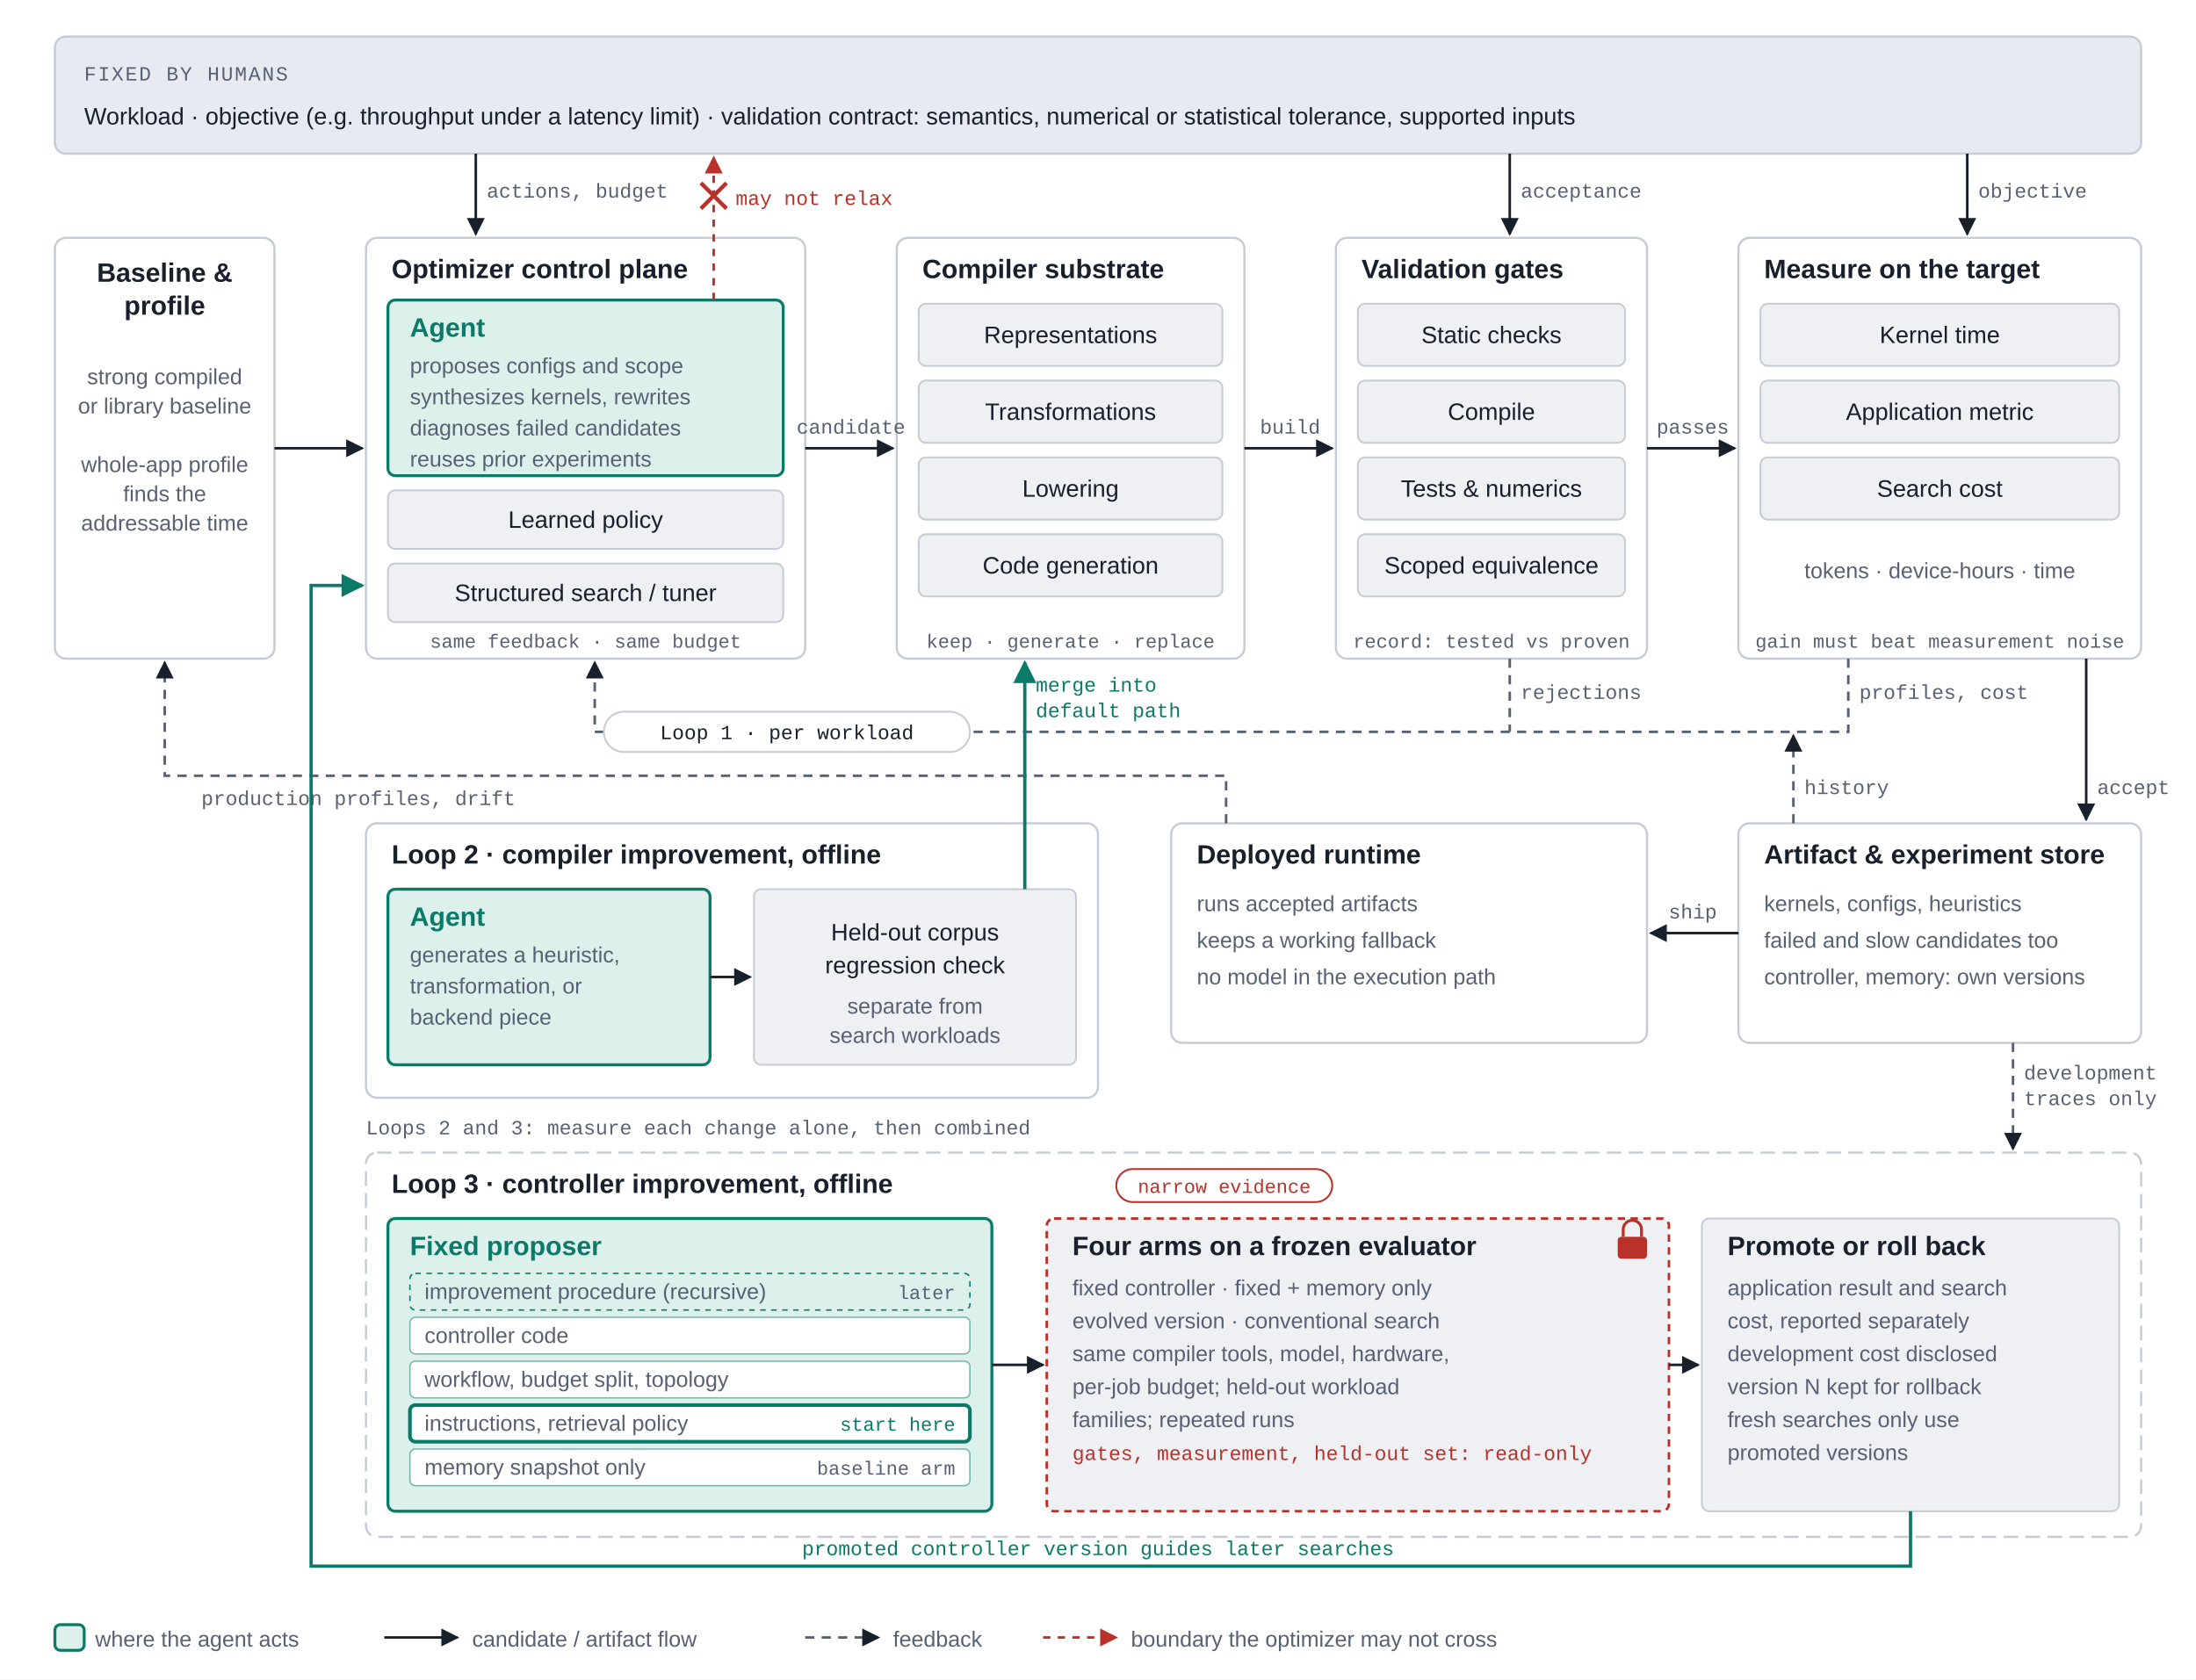
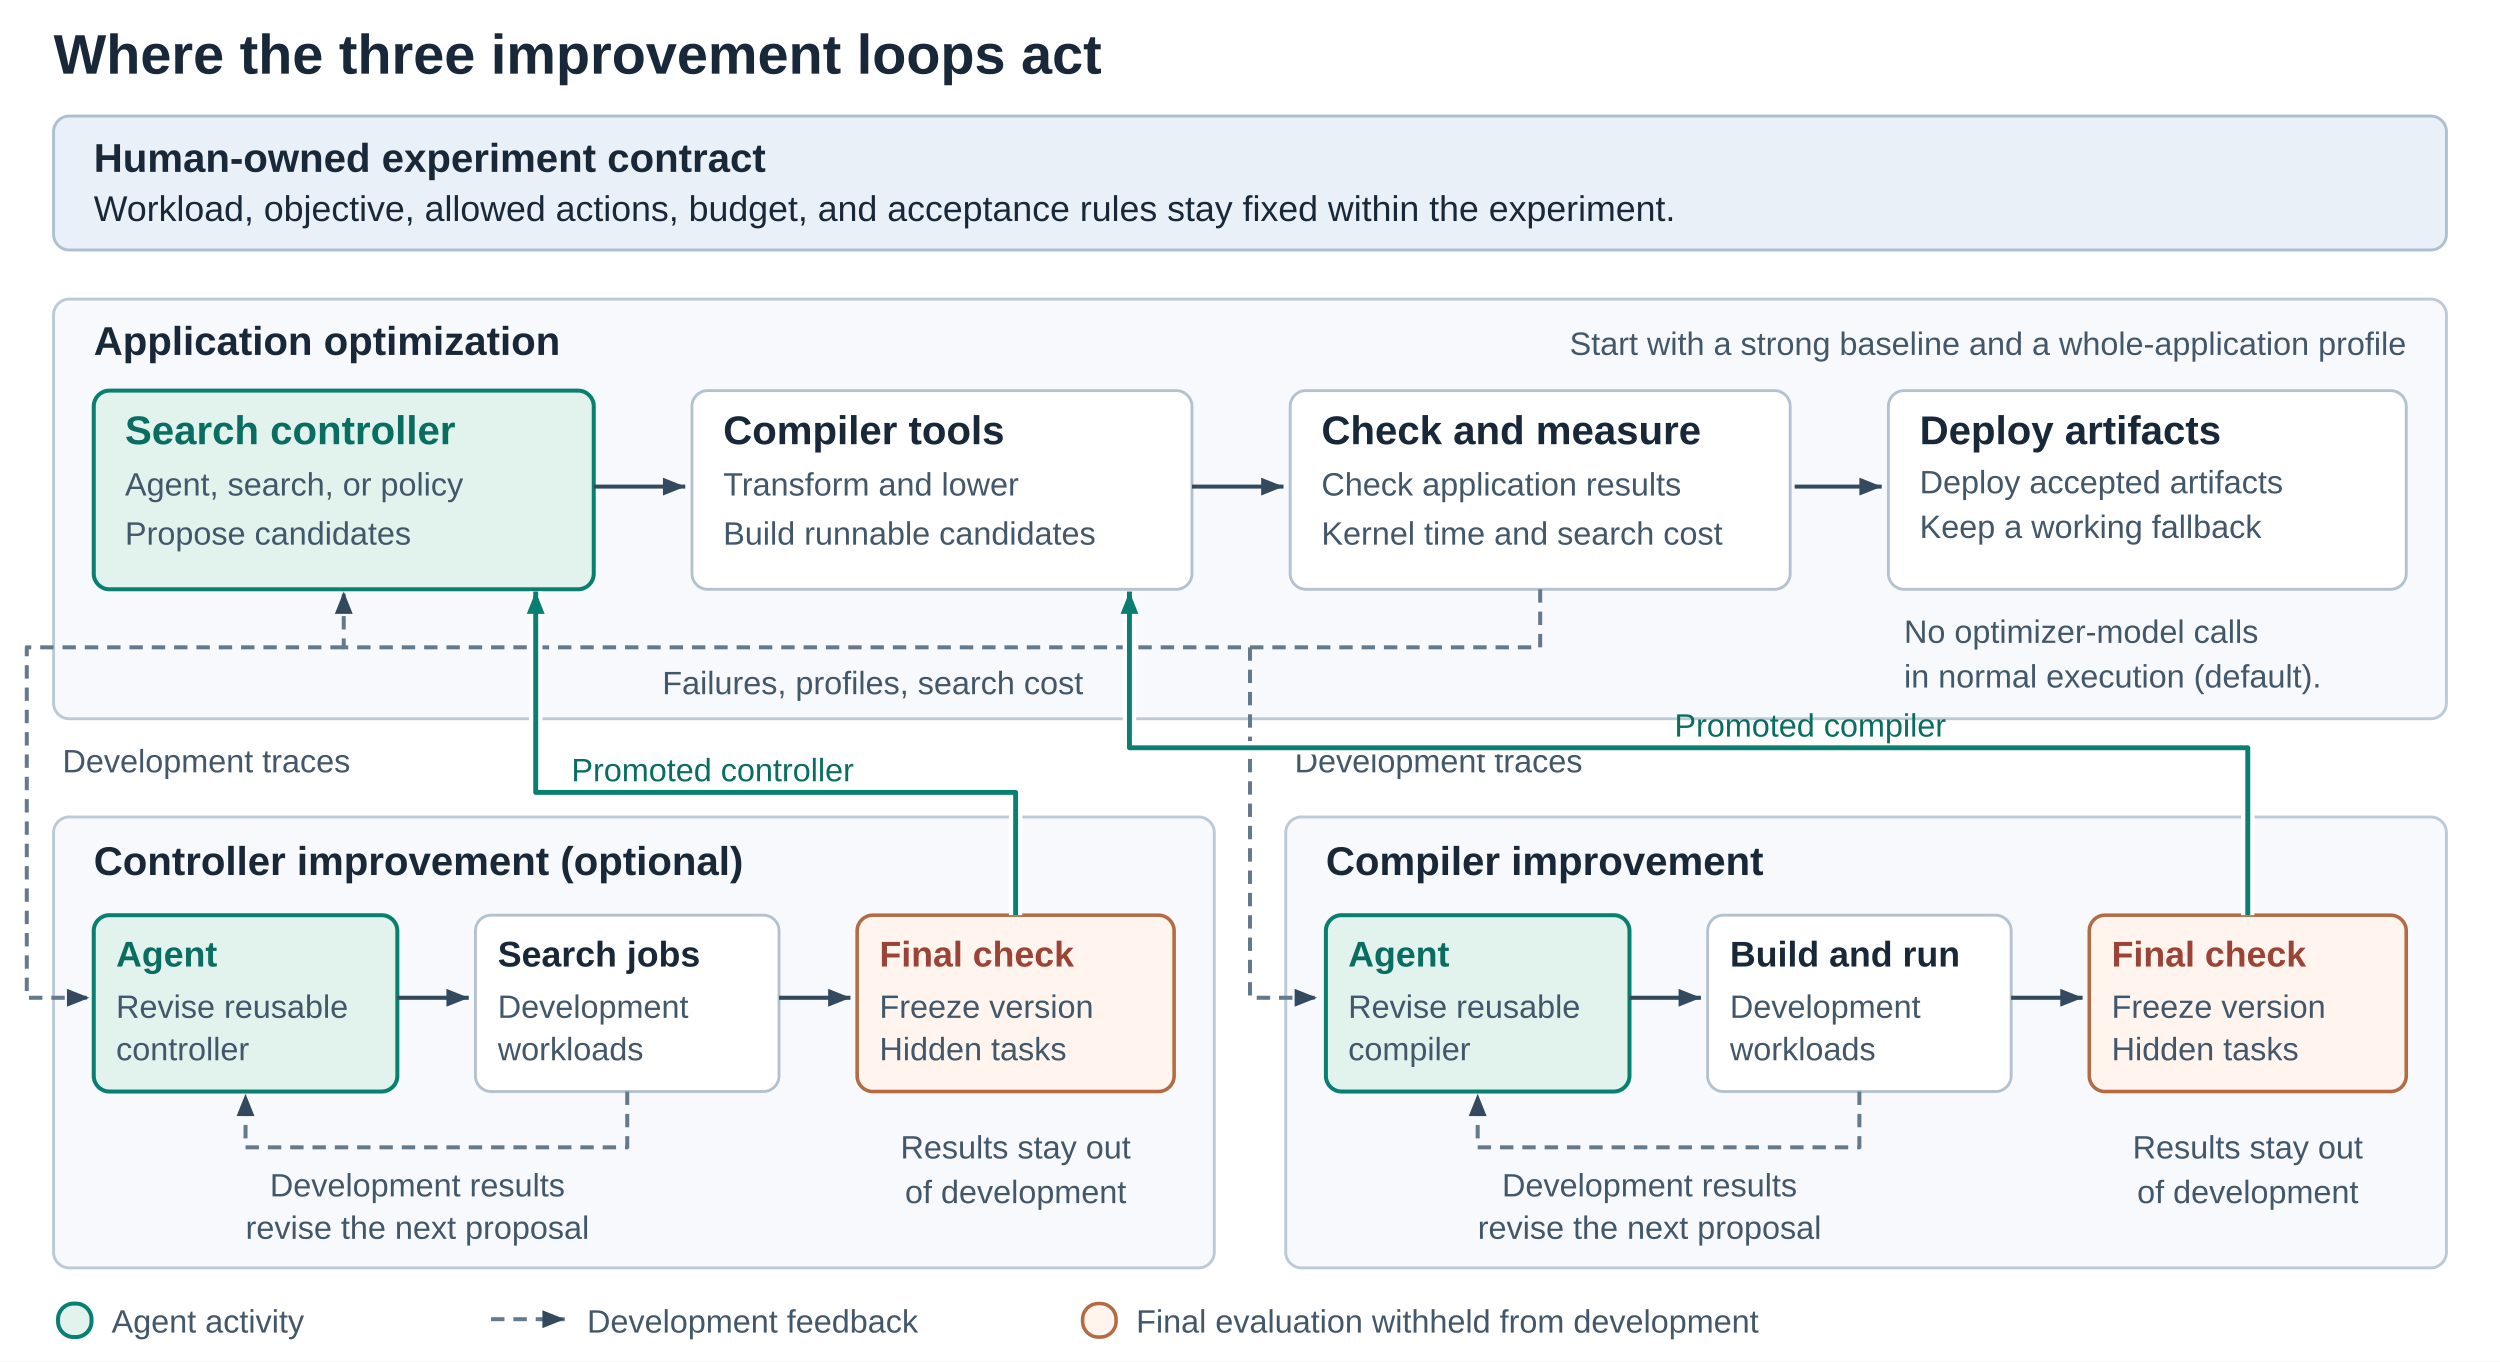
- <svg xmlns="http://www.w3.org/2000/svg" viewBox="0 0 1200 918" width="1200" height="918" role="img" aria-label="End-to-end agentic compiler. Humans fix the workload, objective and validation contract. Loop 1: an agent competes with structured search and learned policies to propose candidates; the compiler substrate builds them; validation gates reject failures; the target measures kernel time, application metric and search cost; accepted artifacts go to a store and a deterministic runtime. Loop 2: an agent generates compiler components that merge only after a held-out regression check. Loop 3: a fixed proposer suggests a restricted, versioned controller change, compared with a fixed controller, a memory-only variant and conventional search on a frozen evaluator, and promoted only if application results or search efficiency improve. No loop may relax the validation contract.">
-   <rect class="bg" x="0" y="0" width="1200" height="918" />
+ <svg xmlns="http://www.w3.org/2000/svg" width="1120" height="610" viewBox="0 0 1120 610" role="img" aria-labelledby="title desc">
  <style>
- .bg{fill:#FFFFFF}
- .panel{fill:#FFFFFF;stroke:#C6CCD6;stroke-width:1.2}
- .panel3{fill:#FFFFFF;stroke:#C6CCD6;stroke-width:1.2;stroke-dasharray:8 4}
- .sub{fill:#EEF0F4;stroke:#C6CCD6;stroke-width:1}
- .agent{fill:#DDF1EC;stroke:#0B7A69;stroke-width:1.6}
- .contract{fill:#E7EAF1;stroke:#C6CCD6;stroke-width:1.2}
- .frozen{fill:#EEF0F4;stroke:#B8322A;stroke-width:1.4;stroke-dasharray:4 3}
- .pill{fill:#FFFFFF;stroke:#C6CCD6}
- .warnpill{fill:none;stroke:#B8322A}
- .rung{fill:#FFFFFF;stroke:#0B7A69;stroke-width:.8;stroke-opacity:.5}
- .rungStart{fill:#FFFFFF;stroke:#0B7A69;stroke-width:2}
- .rungLate{fill:none;stroke:#0B7A69;stroke-width:.8;stroke-dasharray:3 3}
- .lock rect{fill:#B8322A} .lock path{stroke:#B8322A;stroke-width:1.6}
- text{fill:#18202C;font-family:"IBM Plex Sans","Helvetica Neue",Arial,"Liberation Sans",sans-serif}
- .t{font-size:13px}
- .s{font-size:12px;fill:#586173}
- .h,.hA{font-family:"IBM Plex Sans Condensed","Arial Narrow","Liberation Sans Narrow",Arial,sans-serif;font-weight:600;font-size:14.5px}
- .hA{fill:#0B7A69}
- .eyebrow,.note,.lbl,.lblA,.lblF,.pillT,.warnT,.tagA{font-family:"IBM Plex Mono",Menlo,Consolas,"Liberation Mono",monospace}
- .eyebrow{font-size:11px;letter-spacing:.08em;fill:#586173}
- .note,.warnT,.tagA{font-size:10.5px}
- .note{fill:#586173}
- .lbl,.lblA,.lblF,.pillT{font-size:11px}
- .lbl{fill:#586173} .lblA,.tagA{fill:#0B7A69} .lblF,.warnT{fill:#B8322A}
- .flow{stroke:#18202C;stroke-width:1.4}
- .flowA{stroke:#0B7A69;stroke-width:1.8}
- .fb{stroke:#586173;stroke-width:1.4;stroke-dasharray:5 4;fill:none}
- .forbid{stroke:#B8322A;stroke-width:1.4;stroke-dasharray:4 4}
- .xmark line{stroke:#B8322A;stroke-width:2.2}
- .mk{fill:#18202C} .mkA{fill:#0B7A69} .mkF{fill:#B8322A}
+ text{font-family:"IBM Plex Sans",Arial,"Liberation Sans",sans-serif;fill:#182838}
+ .title{font-size:25px;font-weight:700}
+ .heading{font-size:18px;font-weight:700}
+ .smallhead{font-size:16px;font-weight:700}
+ .body{font-size:16px}
+ .note{font-size:14.5px;fill:#42576a}
+ .label{font-size:14.5px;fill:#42576a}
+ .green{fill:#096d61}.red{fill:#9c4337}
+ .panel{fill:#f7f9fc;stroke:#bcc9d6;stroke-width:1.3}
+ .card{fill:white;stroke:#b4c2cf;stroke-width:1.3}
+ .agent{fill:#e2f3ee;stroke:#087f70;stroke-width:1.8}
+ .final{fill:#fff5ee;stroke:#b36b43;stroke-width:1.6}
+ .contract{fill:#eaf0f7;stroke:#aebfd0;stroke-width:1.3}
+ .flow,.feedback,.promote{fill:none;stroke:#33495d;stroke-width:1.8;stroke-linejoin:round}
+ .feedback{stroke:#65798c;stroke-dasharray:6 4}
+ .promote{stroke:#087f70;stroke-width:2.2}
+ .halo{fill:none;stroke:white;stroke-width:6;stroke-linejoin:round}
</style>
  <defs>
-     <marker id="arr" viewBox="0 0 10 10" refX="9" refY="5" markerWidth="7" markerHeight="7" orient="auto-start-reverse">
-       <path d="M0,0 L10,5 L0,10 z" class="mk" />
+     <marker id="arrow" markerWidth="8" markerHeight="8" refX="7" refY="4" orient="auto">
+       <path d="M0,0 L8,4 L0,8 Z" fill="#33495d" />
    </marker>
-     <marker id="arrA" viewBox="0 0 10 10" refX="9" refY="5" markerWidth="7" markerHeight="7" orient="auto-start-reverse">
-       <path d="M0,0 L10,5 L0,10 z" class="mkA" />
-     </marker>
-     <marker id="arrF" viewBox="0 0 10 10" refX="9" refY="5" markerWidth="7" markerHeight="7" orient="auto-start-reverse">
-       <path d="M0,0 L10,5 L0,10 z" class="mkF" />
+     <marker id="green-arrow" markerWidth="8" markerHeight="8" refX="7" refY="4" orient="auto">
+       <path d="M0,0 L8,4 L0,8 Z" fill="#087f70" />
    </marker>
  </defs>
-   <rect x="30" y="20" width="1140" height="64" rx="6" class="contract" />
-   <text x="46" y="44" class="eyebrow" text-anchor="start">FIXED BY HUMANS</text>
-   <text x="46" y="68" class="t" text-anchor="start">Workload · objective (e.g. throughput under a latency limit) · validation contract: semantics, numerical or statistical tolerance, supported inputs</text>
-   <rect x="30" y="130" width="120" height="230" rx="6" class="panel" />
-   <text x="90" y="154" class="h" text-anchor="middle">Baseline &amp;</text>
-   <text x="90" y="172" class="h" text-anchor="middle">profile</text>
-   <text x="90" y="210" class="s" text-anchor="middle">strong compiled</text>
-   <text x="90" y="226" class="s" text-anchor="middle">or library baseline</text>
-   <text x="90" y="258" class="s" text-anchor="middle">whole-app profile</text>
-   <text x="90" y="274" class="s" text-anchor="middle">finds the</text>
-   <text x="90" y="290" class="s" text-anchor="middle">addressable time</text>
-   <rect x="200" y="130" width="240" height="230" rx="6" class="panel" />
-   <text x="214" y="152" class="h" text-anchor="start">Optimizer control plane</text>
-   <rect x="212" y="164" width="216" height="96" rx="4" class="agent" />
-   <text x="224" y="184" class="hA" text-anchor="start">Agent</text>
-   <text x="224" y="204" class="s" text-anchor="start">proposes configs and scope</text>
-   <text x="224" y="221" class="s" text-anchor="start">synthesizes kernels, rewrites</text>
-   <text x="224" y="238" class="s" text-anchor="start">diagnoses failed candidates</text>
-   <text x="224" y="255" class="s" text-anchor="start">reuses prior experiments</text>
-   <rect x="212" y="268" width="216" height="32" rx="4" class="sub" />
-   <text x="320.0" y="288.5" class="t" text-anchor="middle">Learned policy</text>
-   <rect x="212" y="308" width="216" height="32" rx="4" class="sub" />
-   <text x="320.0" y="328.5" class="t" text-anchor="middle">Structured search / tuner</text>
-   <text x="320.0" y="354" class="note" text-anchor="middle">same feedback · same budget</text>
-   <rect x="490" y="130" width="190" height="230" rx="6" class="panel" />
-   <text x="504" y="152" class="h" text-anchor="start">Compiler substrate</text>
-   <rect x="502" y="166" width="166" height="34" rx="4" class="sub" />
-   <text x="585.0" y="187.5" class="t" text-anchor="middle">Representations</text>
-   <rect x="502" y="208" width="166" height="34" rx="4" class="sub" />
-   <text x="585.0" y="229.5" class="t" text-anchor="middle">Transformations</text>
-   <rect x="502" y="250" width="166" height="34" rx="4" class="sub" />
-   <text x="585.0" y="271.5" class="t" text-anchor="middle">Lowering</text>
-   <rect x="502" y="292" width="166" height="34" rx="4" class="sub" />
-   <text x="585.0" y="313.5" class="t" text-anchor="middle">Code generation</text>
-   <text x="585.0" y="354" class="note" text-anchor="middle">keep · generate · replace</text>
-   <rect x="730" y="130" width="170" height="230" rx="6" class="panel" />
-   <text x="744" y="152" class="h" text-anchor="start">Validation gates</text>
-   <rect x="742" y="166" width="146" height="34" rx="4" class="sub" />
-   <text x="815.0" y="187.5" class="t" text-anchor="middle">Static checks</text>
-   <rect x="742" y="208" width="146" height="34" rx="4" class="sub" />
-   <text x="815.0" y="229.5" class="t" text-anchor="middle">Compile</text>
-   <rect x="742" y="250" width="146" height="34" rx="4" class="sub" />
-   <text x="815.0" y="271.5" class="t" text-anchor="middle">Tests &amp; numerics</text>
-   <rect x="742" y="292" width="146" height="34" rx="4" class="sub" />
-   <text x="815.0" y="313.5" class="t" text-anchor="middle">Scoped equivalence</text>
-   <text x="815.0" y="354" class="note" text-anchor="middle">record: tested vs proven</text>
-   <rect x="950" y="130" width="220" height="230" rx="6" class="panel" />
-   <text x="964" y="152" class="h" text-anchor="start">Measure on the target</text>
-   <rect x="962" y="166" width="196" height="34" rx="4" class="sub" />
-   <text x="1060.0" y="187.5" class="t" text-anchor="middle">Kernel time</text>
-   <rect x="962" y="208" width="196" height="34" rx="4" class="sub" />
-   <text x="1060.0" y="229.5" class="t" text-anchor="middle">Application metric</text>
-   <rect x="962" y="250" width="196" height="34" rx="4" class="sub" />
-   <text x="1060.0" y="271.5" class="t" text-anchor="middle">Search cost</text>
-   <text x="1060.0" y="316" class="s" text-anchor="middle">tokens · device-hours · time</text>
-   <text x="1060.0" y="354" class="note" text-anchor="middle">gain must beat measurement noise</text>
-   <line x1="260" y1="84" x2="260" y2="128" class="flow" marker-end="url(#arr)" />
-   <text x="266" y="108" class="lbl" text-anchor="start">actions, budget</text>
-   <line x1="825" y1="84" x2="825" y2="128" class="flow" marker-end="url(#arr)" />
-   <text x="831" y="108" class="lbl" text-anchor="start">acceptance</text>
-   <line x1="1075" y1="84" x2="1075" y2="128" class="flow" marker-end="url(#arr)" />
-   <text x="1081" y="108" class="lbl" text-anchor="start">objective</text>
-   <line x1="390" y1="164" x2="390" y2="86" class="forbid" marker-end="url(#arrF)" />
-   <g class="xmark">
-     <line x1="383" y1="100" x2="397" y2="114" />
-     <line x1="397" y1="100" x2="383" y2="114" />
-   </g>
-   <text x="402" y="112" class="lblF" text-anchor="start">may not relax</text>
-   <line x1="150" y1="245" x2="198" y2="245" class="flow" marker-end="url(#arr)" />
-   <line x1="440" y1="245" x2="488" y2="245" class="flow" marker-end="url(#arr)" />
-   <text x="465.0" y="237" class="lbl" text-anchor="middle">candidate</text>
-   <line x1="680" y1="245" x2="728" y2="245" class="flow" marker-end="url(#arr)" />
-   <text x="705.0" y="237" class="lbl" text-anchor="middle">build</text>
-   <line x1="900" y1="245" x2="948" y2="245" class="flow" marker-end="url(#arr)" />
-   <text x="925.0" y="237" class="lbl" text-anchor="middle">passes</text>
-   <polyline points="1010,360 1010,400 325,400 325,362" class="fb" fill="none" marker-end="url(#arr)" />
-   <line x1="825" y1="360" x2="825" y2="400" class="fb" />
-   <text x="831" y="382" class="lbl" text-anchor="start">rejections</text>
-   <text x="1016" y="382" class="lbl" text-anchor="start">profiles, cost</text>
-   <rect x="330" y="389" width="200" height="22" rx="11" class="pill" />
-   <text x="430" y="404" class="pillT" text-anchor="middle">Loop 1 · per workload</text>
-   <rect x="950" y="450" width="220" height="120" rx="6" class="panel" />
-   <text x="964" y="472" class="h" text-anchor="start">Artifact &amp; experiment store</text>
-   <text x="964" y="498" class="s" text-anchor="start">kernels, configs, heuristics</text>
-   <text x="964" y="518" class="s" text-anchor="start">failed and slow candidates too</text>
-   <text x="964" y="538" class="s" text-anchor="start">controller, memory: own versions</text>
-   <line x1="1140" y1="360" x2="1140" y2="448" class="flow" marker-end="url(#arr)" />
-   <text x="1146" y="434" class="lbl" text-anchor="start">accept</text>
-   <line x1="980" y1="450" x2="980" y2="402" class="fb" marker-end="url(#arr)" />
-   <text x="986" y="434" class="lbl" text-anchor="start">history</text>
-   <rect x="640" y="450" width="260" height="120" rx="6" class="panel" />
-   <text x="654" y="472" class="h" text-anchor="start">Deployed runtime</text>
-   <text x="654" y="498" class="s" text-anchor="start">runs accepted artifacts</text>
-   <text x="654" y="518" class="s" text-anchor="start">keeps a working fallback</text>
-   <text x="654" y="538" class="s" text-anchor="start">no model in the execution path</text>
-   <line x1="950" y1="510" x2="902" y2="510" class="flow" marker-end="url(#arr)" />
-   <text x="925.0" y="502" class="lbl" text-anchor="middle">ship</text>
-   <polyline points="670,450 670,424 90,424 90,362" class="fb" fill="none" marker-end="url(#arr)" />
-   <text x="110" y="440" class="lbl" text-anchor="start">production profiles, drift</text>
-   <rect x="200" y="450" width="400" height="150" rx="6" class="panel" />
-   <text x="214" y="472" class="h" text-anchor="start">Loop 2 · compiler improvement, offline</text>
-   <rect x="212" y="486" width="176" height="96" rx="4" class="agent" />
-   <text x="224" y="506" class="hA" text-anchor="start">Agent</text>
-   <text x="224" y="526" class="s" text-anchor="start">generates a heuristic,</text>
-   <text x="224" y="543" class="s" text-anchor="start">transformation, or</text>
-   <text x="224" y="560" class="s" text-anchor="start">backend piece</text>
-   <rect x="412" y="486" width="176" height="96" rx="4" class="sub" />
-   <text x="500" y="514" class="t" text-anchor="middle">Held-out corpus</text>
-   <text x="500" y="532" class="t" text-anchor="middle">regression check</text>
-   <text x="500" y="554" class="s" text-anchor="middle">separate from</text>
-   <text x="500" y="570" class="s" text-anchor="middle">search workloads</text>
-   <line x1="388" y1="534" x2="410" y2="534" class="flow" marker-end="url(#arr)" />
-   <line x1="560" y1="486" x2="560" y2="362" class="flowA" marker-end="url(#arrA)" />
-   <text x="566" y="378" class="lblA" text-anchor="start">merge into</text>
-   <text x="566" y="392" class="lblA" text-anchor="start">default path</text>
-   <text x="200" y="620" class="lbl" text-anchor="start">Loops 2 and 3: measure each change alone, then combined</text>
-   <rect x="200" y="630" width="970" height="210" rx="6" class="panel3" />
-   <text x="214" y="652" class="h" text-anchor="start">Loop 3 · controller improvement, offline</text>
-   <rect x="610" y="639" width="118" height="18" rx="9" class="warnpill" />
-   <text x="669" y="652" class="warnT" text-anchor="middle">narrow evidence</text>
-   <rect x="212" y="666" width="330" height="160" rx="4" class="agent" />
-   <text x="224" y="686" class="hA" text-anchor="start">Fixed proposer</text>
-   <rect x="224" y="696" width="306" height="20" rx="3" class="rungLate" />
-   <text x="232" y="710" class="s" text-anchor="start">improvement procedure (recursive)</text>
-   <text x="522" y="710" class="note" text-anchor="end">later</text>
-   <rect x="224" y="720" width="306" height="20" rx="3" class="rung" />
-   <text x="232" y="734" class="s" text-anchor="start">controller code</text>
-   <rect x="224" y="744" width="306" height="20" rx="3" class="rung" />
-   <text x="232" y="758" class="s" text-anchor="start">workflow, budget split, topology</text>
-   <rect x="224" y="768" width="306" height="20" rx="3" class="rungStart" />
-   <text x="232" y="782" class="s" text-anchor="start">instructions, retrieval policy</text>
-   <text x="522" y="782" class="tagA" text-anchor="end">start here</text>
-   <rect x="224" y="792" width="306" height="20" rx="3" class="rung" />
-   <text x="232" y="806" class="s" text-anchor="start">memory snapshot only</text>
-   <text x="522" y="806" class="note" text-anchor="end">baseline arm</text>
-   <line x1="542" y1="746" x2="570" y2="746" class="flow" marker-end="url(#arr)" />
-   <rect x="572" y="666" width="340" height="160" rx="4" class="frozen" />
-   <text x="586" y="686" class="h" text-anchor="start">Four arms on a frozen evaluator</text>
-   <text x="586" y="708" class="s" text-anchor="start">fixed controller · fixed + memory only</text>
-   <text x="586" y="726" class="s" text-anchor="start">evolved version · conventional search</text>
-   <text x="586" y="744" class="s" text-anchor="start">same compiler tools, model, hardware,</text>
-   <text x="586" y="762" class="s" text-anchor="start">per-job budget; held-out workload</text>
-   <text x="586" y="780" class="s" text-anchor="start">families; repeated runs</text>
-   <text x="586" y="798" class="lblF" text-anchor="start">gates, measurement, held-out set: read-only</text>
-   <g class="lock">
-     <rect x="884" y="676" width="16" height="12" rx="2" />
-     <path d="M887,676 v-4 a5,5 0 0 1 10,0 v4" fill="none" />
-   </g>
-   <line x1="912" y1="746" x2="928" y2="746" class="flow" marker-end="url(#arr)" />
-   <rect x="930" y="666" width="228" height="160" rx="4" class="sub" />
-   <text x="944" y="686" class="h" text-anchor="start">Promote or roll back</text>
-   <text x="944" y="708" class="s" text-anchor="start">application result and search</text>
-   <text x="944" y="726" class="s" text-anchor="start">cost, reported separately</text>
-   <text x="944" y="744" class="s" text-anchor="start">development cost disclosed</text>
-   <text x="944" y="762" class="s" text-anchor="start">version N kept for rollback</text>
-   <text x="944" y="780" class="s" text-anchor="start">fresh searches only use</text>
-   <text x="944" y="798" class="s" text-anchor="start">promoted versions</text>
-   <line x1="1100" y1="570" x2="1100" y2="628" class="fb" marker-end="url(#arr)" />
-   <text x="1106" y="590" class="lbl" text-anchor="start">development</text>
-   <text x="1106" y="604" class="lbl" text-anchor="start">traces only</text>
-   <polyline points="1044,826 1044,856 170,856 170,320 198,320" class="flowA" fill="none" marker-end="url(#arrA)" />
-   <text x="600" y="850" class="lblA" text-anchor="middle">promoted controller version guides later searches</text>
-   <rect x="30" y="888" width="16" height="14" rx="3" class="agent" />
-   <text x="52" y="900" class="s" text-anchor="start">where the agent acts</text>
-   <line x1="210" y1="895" x2="250" y2="895" class="flow" marker-end="url(#arr)" />
-   <text x="258" y="900" class="s" text-anchor="start">candidate / artifact flow</text>
-   <line x1="440" y1="895" x2="480" y2="895" class="fb" marker-end="url(#arr)" />
-   <text x="488" y="900" class="s" text-anchor="start">feedback</text>
-   <line x1="570" y1="895" x2="610" y2="895" class="forbid" marker-end="url(#arrF)" />
-   <text x="618" y="900" class="s" text-anchor="start">boundary the optimizer may not cross</text>
+   <rect width="1120" height="610" fill="white" />
+   <text x="24" y="33" class="title" text-anchor="start">Where the three improvement loops act</text>
+   <rect x="24" y="52" width="1072" height="60" rx="7" class="contract" />
+   <text x="42" y="77" class="heading" text-anchor="start">Human-owned experiment contract</text>
+   <text x="42" y="99" class="body" text-anchor="start">Workload, objective, allowed actions, budget, and acceptance rules stay fixed within the experiment.</text>
+   <rect x="24" y="134" width="1072" height="188" rx="7" class="panel" />
+   <text x="42" y="159" class="heading" text-anchor="start">Application optimization</text>
+   <text x="1078" y="159" class="note" text-anchor="end">Start with a strong baseline and a whole-application profile</text>
+   <rect x="42" y="175" width="224" height="89" rx="7" class="agent" />
+   <rect x="310" y="175" width="224" height="89" rx="7" class="card" />
+   <rect x="578" y="175" width="224" height="89" rx="7" class="card" />
+   <rect x="846" y="175" width="232" height="89" rx="7" class="card" />
+   <text x="56" y="199" class="heading green" text-anchor="start">Search controller</text>
+   <text x="56" y="222" class="note" text-anchor="start">Agent, search, or policy</text>
+   <text x="56" y="244" class="note" text-anchor="start">Propose candidates</text>
+   <text x="324" y="199" class="heading" text-anchor="start">Compiler tools</text>
+   <text x="324" y="222" class="note" text-anchor="start">Transform and lower</text>
+   <text x="324" y="244" class="note" text-anchor="start">Build runnable candidates</text>
+   <text x="592" y="199" class="heading" text-anchor="start">Check and measure</text>
+   <text x="592" y="222" class="note" text-anchor="start">Check application results</text>
+   <text x="592" y="244" class="note" text-anchor="start">Kernel time and search cost</text>
+   <text x="860" y="199" class="heading" text-anchor="start">Deploy artifacts</text>
+   <text x="860" y="221" class="note" text-anchor="start">Deploy accepted artifacts</text>
+   <text x="860" y="241" class="note" text-anchor="start">Keep a working fallback</text>
+   <polyline points="266,218 307,218" class="flow" />
+   <polygon points="307,218 297.0,222.0 297.0,214.0" fill="#33495d" />
+   <polyline points="534,218 575,218" class="flow" />
+   <polygon points="575,218 565.0,222.0 565.0,214.0" fill="#33495d" />
+   <polyline points="804,218 843,218" class="flow" />
+   <polygon points="843,218 833.0,222.0 833.0,214.0" fill="#33495d" />
+   <polyline points="690,264 690,290 154,290 154,265" class="feedback" />
+   <polygon points="154,265 158.0,275.0 150.0,275.0" fill="#33495d" />
+   <text x="391" y="311" class="note" text-anchor="middle">Failures, profiles, search cost</text>
+   <text x="853" y="288" class="note" text-anchor="start">No optimizer-model calls</text>
+   <text x="853" y="308" class="note" text-anchor="start">in normal execution (default).</text>
+   <text x="28" y="346" class="label" text-anchor="start">Development traces</text>
+   <text x="580" y="346" class="label" text-anchor="start">Development traces</text>
+   <rect x="24" y="366" width="520" height="202" rx="7" class="panel" />
+   <text x="42" y="392" class="heading" text-anchor="start">Controller improvement (optional)</text>
+   <rect x="42" y="410" width="136" height="79" rx="7" class="agent" />
+   <rect x="213" y="410" width="136" height="79" rx="7" class="card" />
+   <rect x="384" y="410" width="142" height="79" rx="7" class="final" />
+   <text x="52" y="433" class="smallhead green" text-anchor="start">Agent</text>
+   <text x="52" y="456" class="note" text-anchor="start">Revise reusable</text>
+   <text x="52" y="475" class="note" text-anchor="start">controller</text>
+   <text x="223" y="433" class="smallhead" text-anchor="start">Search jobs</text>
+   <text x="223" y="456" class="note" text-anchor="start">Development</text>
+   <text x="223" y="475" class="note" text-anchor="start">workloads</text>
+   <text x="394" y="433" class="smallhead red" text-anchor="start">Final check</text>
+   <text x="394" y="456" class="note" text-anchor="start">Freeze version</text>
+   <text x="394" y="475" class="note" text-anchor="start">Hidden tasks</text>
+   <polyline points="178,447 210,447" class="flow" />
+   <polygon points="210,447 200.0,451.0 200.0,443.0" fill="#33495d" />
+   <polyline points="349,447 381,447" class="flow" />
+   <polygon points="381,447 371.0,451.0 371.0,443.0" fill="#33495d" />
+   <polyline points="281,489 281,514 110,514 110,490" class="feedback" />
+   <polygon points="110,490 114.0,500.0 106.0,500.0" fill="#33495d" />
+   <text x="187" y="536" class="note" text-anchor="middle">Development results</text>
+   <text x="187" y="555" class="note" text-anchor="middle">revise the next proposal</text>
+   <text x="455" y="519" class="note" text-anchor="middle">Results stay out</text>
+   <text x="455" y="539" class="note" text-anchor="middle">of development</text>
+   <rect x="576" y="366" width="520" height="202" rx="7" class="panel" />
+   <text x="594" y="392" class="heading" text-anchor="start">Compiler improvement</text>
+   <rect x="594" y="410" width="136" height="79" rx="7" class="agent" />
+   <rect x="765" y="410" width="136" height="79" rx="7" class="card" />
+   <rect x="936" y="410" width="142" height="79" rx="7" class="final" />
+   <text x="604" y="433" class="smallhead green" text-anchor="start">Agent</text>
+   <text x="604" y="456" class="note" text-anchor="start">Revise reusable</text>
+   <text x="604" y="475" class="note" text-anchor="start">compiler</text>
+   <text x="775" y="433" class="smallhead" text-anchor="start">Build and run</text>
+   <text x="775" y="456" class="note" text-anchor="start">Development</text>
+   <text x="775" y="475" class="note" text-anchor="start">workloads</text>
+   <text x="946" y="433" class="smallhead red" text-anchor="start">Final check</text>
+   <text x="946" y="456" class="note" text-anchor="start">Freeze version</text>
+   <text x="946" y="475" class="note" text-anchor="start">Hidden tasks</text>
+   <polyline points="730,447 762,447" class="flow" />
+   <polygon points="762,447 752.0,451.0 752.0,443.0" fill="#33495d" />
+   <polyline points="901,447 933,447" class="flow" />
+   <polygon points="933,447 923.0,451.0 923.0,443.0" fill="#33495d" />
+   <polyline points="833,489 833,514 662,514 662,490" class="feedback" />
+   <polygon points="662,490 666.0,500.0 658.0,500.0" fill="#33495d" />
+   <text x="739" y="536" class="note" text-anchor="middle">Development results</text>
+   <text x="739" y="555" class="note" text-anchor="middle">revise the next proposal</text>
+   <text x="1007" y="519" class="note" text-anchor="middle">Results stay out</text>
+   <text x="1007" y="539" class="note" text-anchor="middle">of development</text>
+   <polyline points="154,290 12,290 12,447 40,447" class="feedback" />
+   <polygon points="40,447 30.0,451.0 30.0,443.0" fill="#33495d" />
+   <polyline points="560,290 560,447 590,447" class="feedback" />
+   <polygon points="590,447 580.0,451.0 580.0,443.0" fill="#33495d" />
+   <polyline points="455,410 455,355 240,355 240,265" class="halo" />
+   <polyline points="455,410 455,355 240,355 240,265" class="promote" />
+   <polygon points="240,265 244.0,275.0 236.0,275.0" fill="#087f70" />
+   <text x="256" y="350" class="label green" text-anchor="start">Promoted controller</text>
+   <polyline points="1007,410 1007,335 506,335 506,265" class="halo" />
+   <polyline points="1007,410 1007,335 506,335 506,265" class="promote" />
+   <polygon points="506,265 510.0,275.0 502.0,275.0" fill="#087f70" />
+   <text x="811" y="330" class="label green" text-anchor="middle">Promoted compiler</text>
+   <rect x="26" y="584" width="15" height="15" rx="7" class="agent" />
+   <text x="50" y="597" class="note" text-anchor="start">Agent activity</text>
+   <polyline points="220,591 253,591" class="feedback" />
+   <polygon points="253,591 243.0,595.0 243.0,587.0" fill="#33495d" />
+   <text x="263" y="597" class="note" text-anchor="start">Development feedback</text>
+   <rect x="485" y="584" width="15" height="15" rx="7" class="final" />
+   <text x="509" y="597" class="note" text-anchor="start">Final evaluation withheld from development</text>
</svg>
